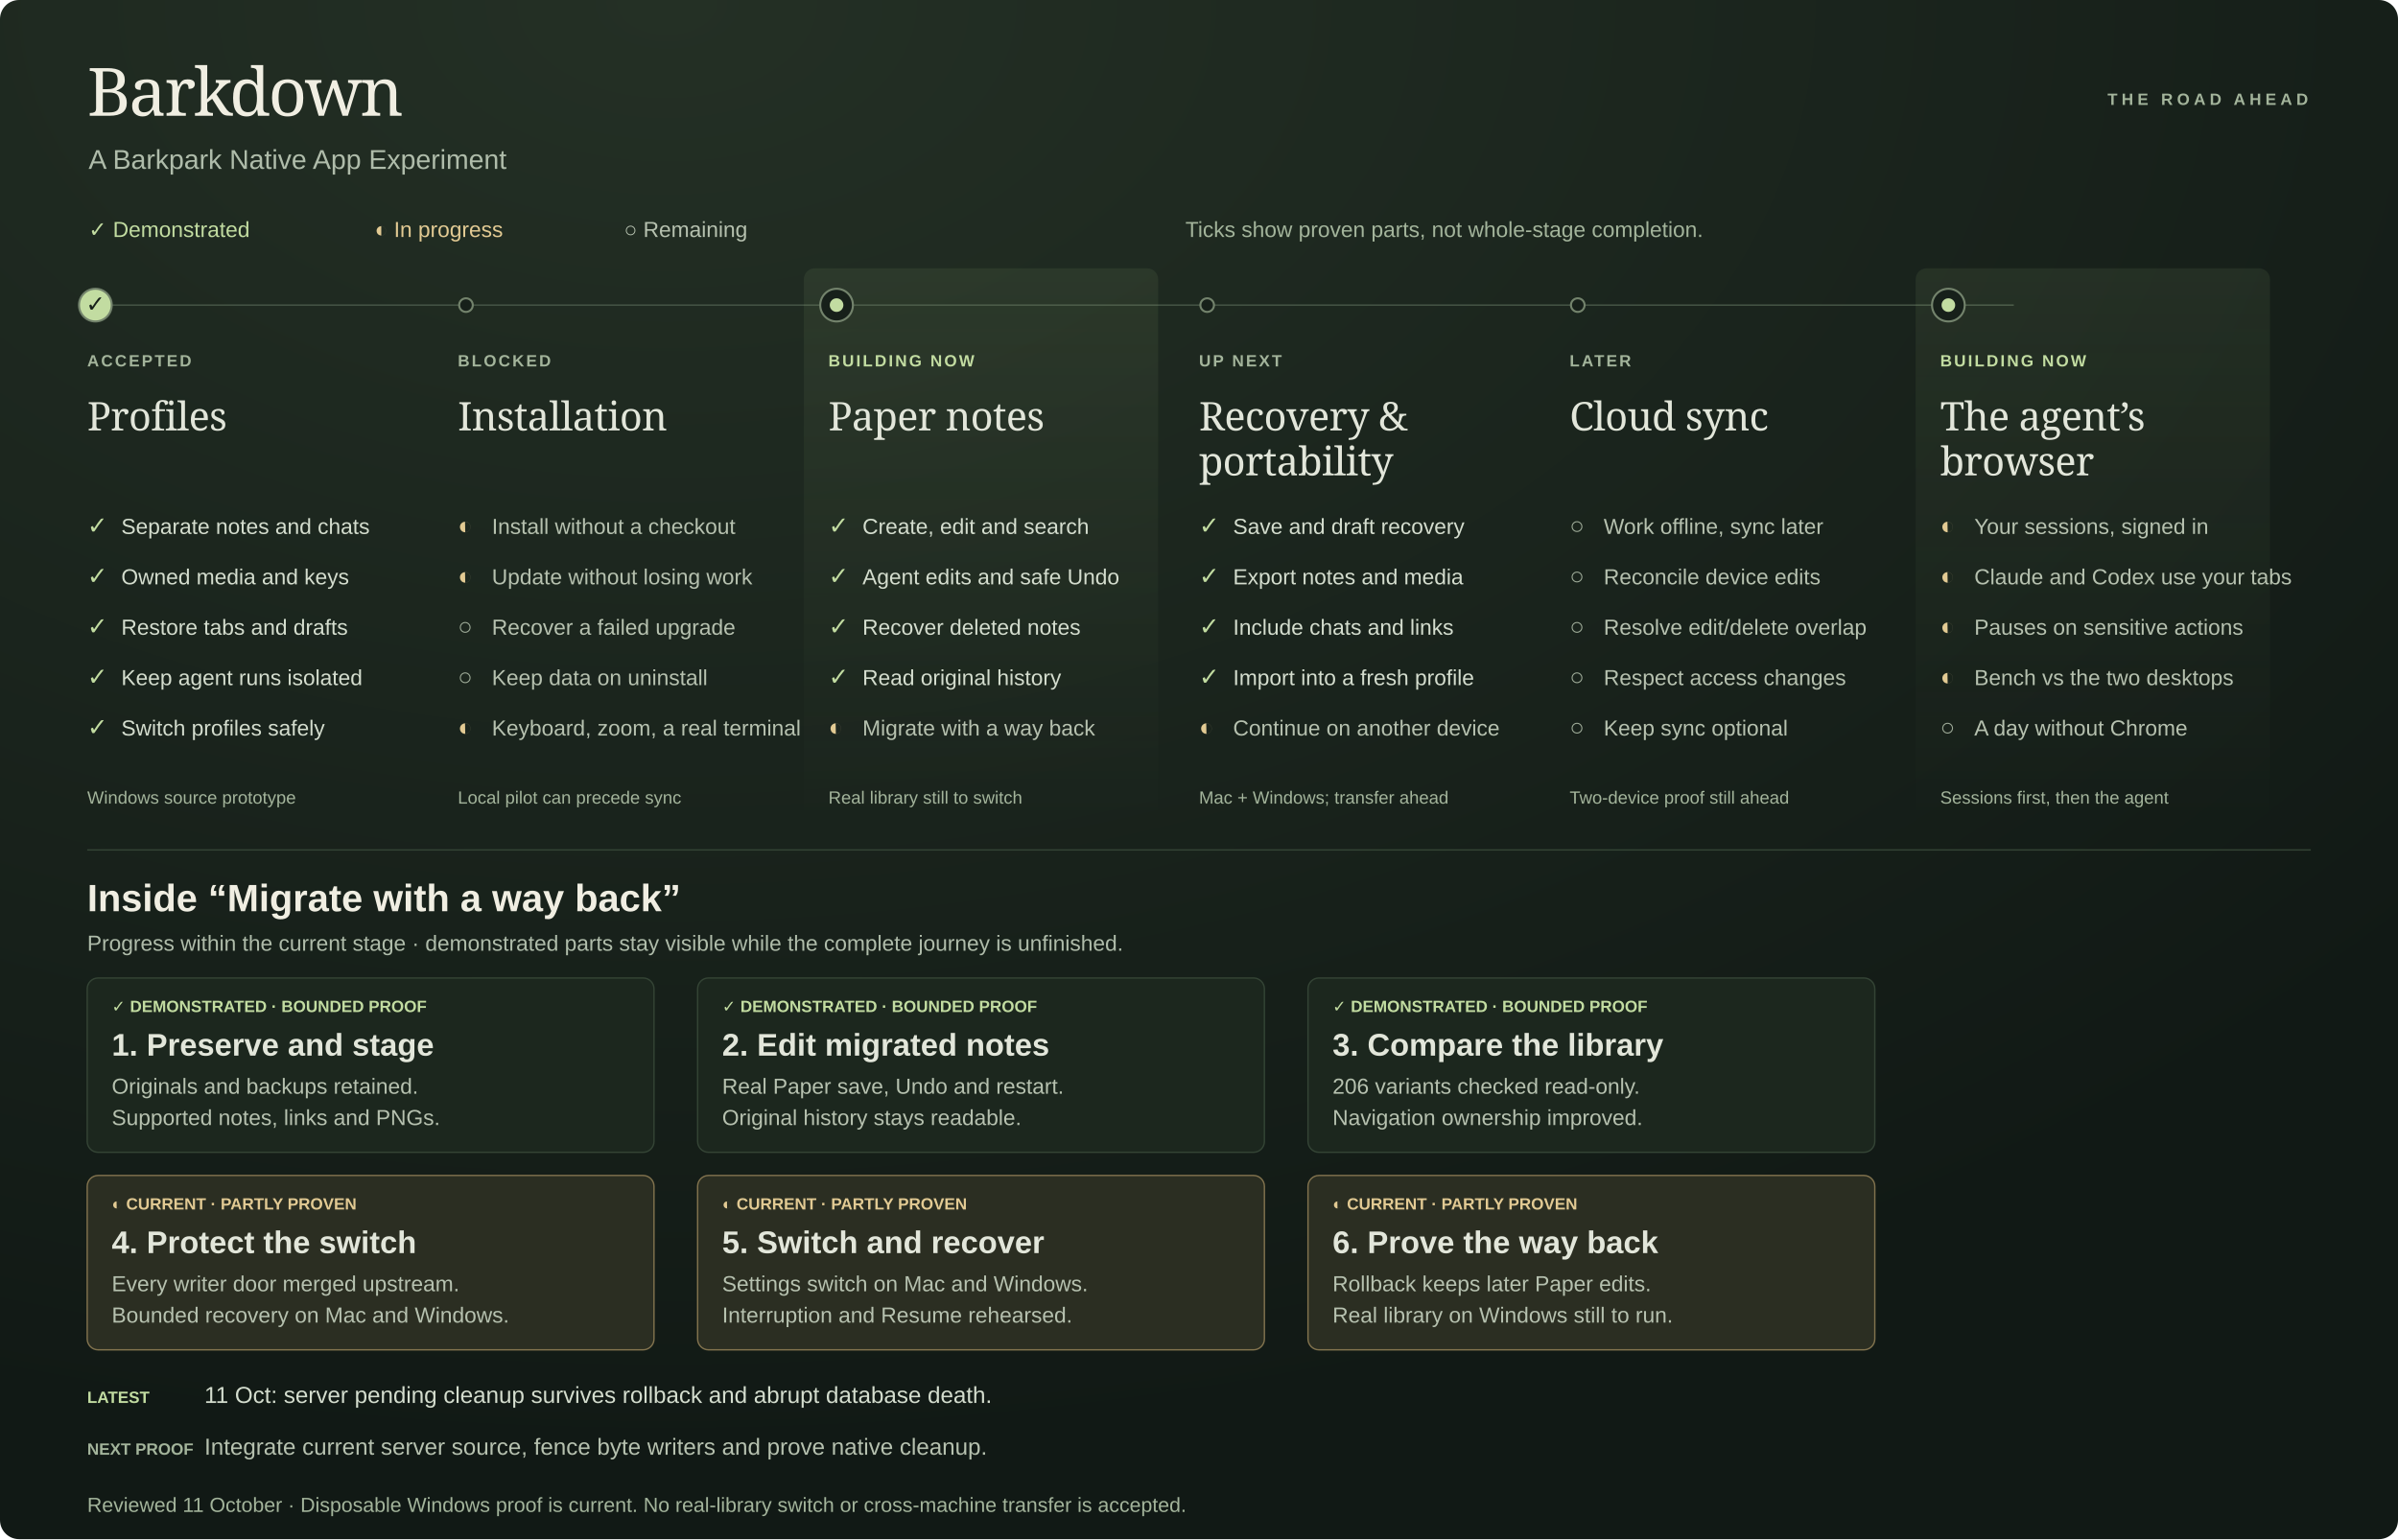
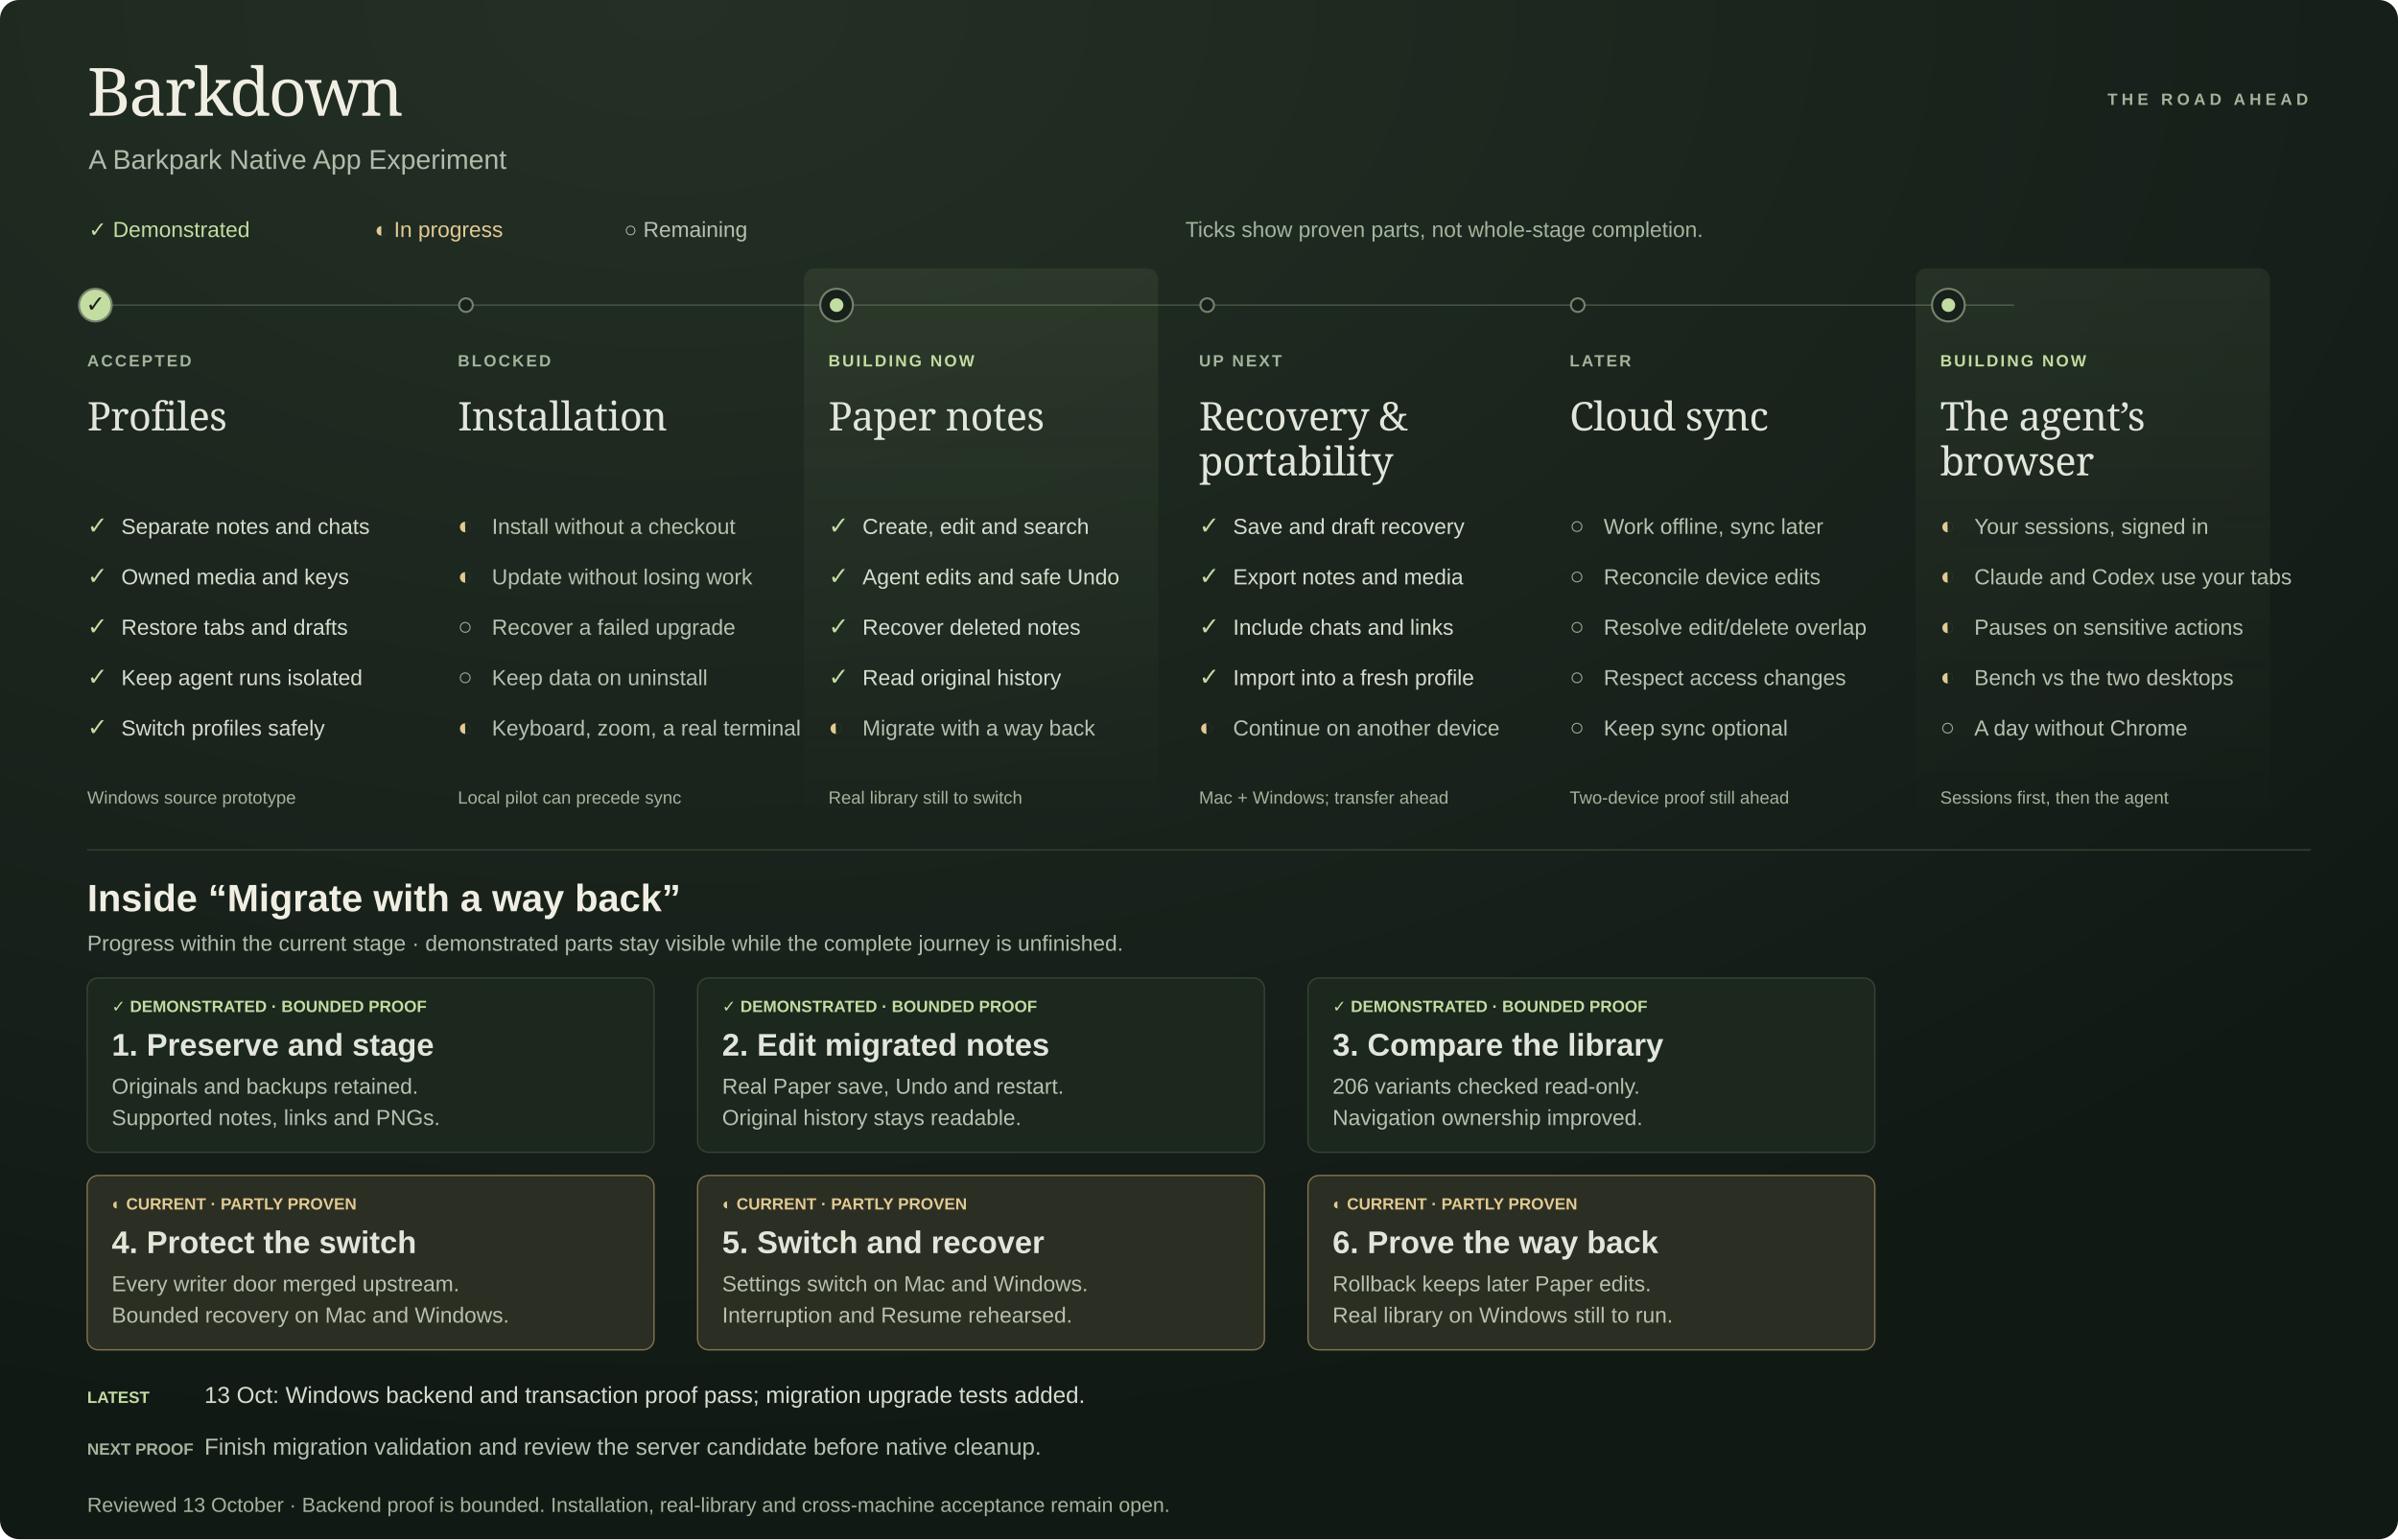
<svg xmlns="http://www.w3.org/2000/svg" width="1760" height="1130" viewBox="0 0 1760 1130" role="img" aria-labelledby="title desc">
  <defs>
    <radialGradient id="background" cx="28%" cy="0%" r="95%">
      <stop stop-color="#243025" />
      <stop offset="1" stop-color="#111915" />
    </radialGradient>
    <linearGradient id="focus" x2="0" y2="1">
      <stop stop-color="#a9c787" stop-opacity=".09" />
      <stop offset="1" stop-color="#a9c787" stop-opacity="0" />
    </linearGradient>
  </defs>
  <g font-family="Segoe UI, Arial, sans-serif">
    <rect width="1760" height="1130" rx="14" fill="url(#background)" />
    <text x="64" y="85" font-family="Georgia, serif" font-size="49" letter-spacing="-1.5" fill="#f0eee2">Barkdown</text>
    <text x="65" y="124" font-size="20" fill="#afbcaa" font-weight="400">A Barkpark Native App Experiment</text>
    <text x="1694" y="77" text-anchor="end" font-size="12" font-weight="600" letter-spacing="3" fill="#a3b49b">THE ROAD AHEAD</text>
    <text x="65" y="174" font-size="16" fill="#c2dca1" font-weight="400">✓  Demonstrated</text>
    <text x="275" y="174" font-size="16" fill="#e2ca93" font-weight="400">◐  In progress</text>
    <text x="458" y="174" font-size="16" fill="#b6c1af" font-weight="400">○  Remaining</text>
    <text x="870" y="174" font-size="16" fill="#a3b49b" font-weight="400">Ticks show proven parts, not whole-stage completion.</text>
    <path d="M70 224H1478" stroke="#475747" stroke-width="1" />
    <g data-phase="P1">
      <circle cx="70" cy="224" r="12" fill="#c2dca1" stroke="#73836c" stroke-width="1.5" />
      <text x="63" y="229" font-size="17" fill="#17201a" font-weight="600">✓</text>
      <text x="64" y="269" font-size="12" letter-spacing="1.5" font-weight="600" fill="#a3b49b">ACCEPTED</text>
      <text x="64" y="316" dy="0" font-family="Georgia, serif" font-size="29" letter-spacing="-.4" fill="#e2e6da">Profiles</text>
      <text x="64" y="392" font-size="18" fill="#c2dca1" font-weight="600">✓</text>
      <text x="89" y="392" font-size="16" fill="#d4ddce" font-weight="400">Separate notes and chats</text>
      <text x="64" y="429" font-size="18" fill="#c2dca1" font-weight="600">✓</text>
      <text x="89" y="429" font-size="16" fill="#d4ddce" font-weight="400">Owned media and keys</text>
      <text x="64" y="466" font-size="18" fill="#c2dca1" font-weight="600">✓</text>
      <text x="89" y="466" font-size="16" fill="#d4ddce" font-weight="400">Restore tabs and drafts</text>
      <text x="64" y="503" font-size="18" fill="#c2dca1" font-weight="600">✓</text>
      <text x="89" y="503" font-size="16" fill="#d4ddce" font-weight="400">Keep agent runs isolated</text>
      <text x="64" y="540" font-size="18" fill="#c2dca1" font-weight="600">✓</text>
      <text x="89" y="540" font-size="16" fill="#d4ddce" font-weight="400">Switch profiles safely</text>
      <text x="64" y="590" font-size="13" fill="#a3b49b" font-weight="400">Windows source prototype</text>
    </g>
    <g data-phase="P5">
      <circle cx="342" cy="224" r="5" fill="#17201a" stroke="#73836c" stroke-width="1.5" />
      <text x="336" y="269" font-size="12" letter-spacing="1.5" font-weight="600" fill="#a3b49b">BLOCKED</text>
      <text x="336" y="316" dy="0" font-family="Georgia, serif" font-size="29" letter-spacing="-.4" fill="#e2e6da">Installation</text>
      <text x="336" y="392" font-size="18" fill="#e2ca93" font-weight="600">◐</text>
      <text x="361" y="392" font-size="16" fill="#b6c1af" font-weight="400">Install without a checkout</text>
      <text x="336" y="429" font-size="18" fill="#e2ca93" font-weight="600">◐</text>
      <text x="361" y="429" font-size="16" fill="#b6c1af" font-weight="400">Update without losing work</text>
      <text x="336" y="466" font-size="18" fill="#9fac99" font-weight="600">○</text>
      <text x="361" y="466" font-size="16" fill="#b6c1af" font-weight="400">Recover a failed upgrade</text>
      <text x="336" y="503" font-size="18" fill="#9fac99" font-weight="600">○</text>
      <text x="361" y="503" font-size="16" fill="#b6c1af" font-weight="400">Keep data on uninstall</text>
      <text x="336" y="540" font-size="18" fill="#e2ca93" font-weight="600">◐</text>
      <text x="361" y="540" font-size="16" fill="#b6c1af" font-weight="400">Keyboard, zoom, a real terminal</text>
      <text x="336" y="590" font-size="13" fill="#a3b49b" font-weight="400">Local pilot can precede sync</text>
    </g>
    <g data-phase="P2">
      <rect x="590" y="197" width="260" height="410" rx="8" fill="url(#focus)" />
      <circle cx="614" cy="224" r="12" fill="#17201a" stroke="#73836c" stroke-width="1.5" />
      <circle cx="614" cy="224" r="5" fill="#c2dca1" />
      <text x="608" y="269" font-size="12" letter-spacing="1.5" font-weight="600" fill="#c2dca1">BUILDING NOW</text>
      <text x="608" y="316" dy="0" font-family="Georgia, serif" font-size="29" letter-spacing="-.4" fill="#e2e6da">Paper notes</text>
      <text x="608" y="392" font-size="18" fill="#c2dca1" font-weight="600">✓</text>
      <text x="633" y="392" font-size="16" fill="#d4ddce" font-weight="400">Create, edit and search</text>
      <text x="608" y="429" font-size="18" fill="#c2dca1" font-weight="600">✓</text>
      <text x="633" y="429" font-size="16" fill="#d4ddce" font-weight="400">Agent edits and safe Undo</text>
      <text x="608" y="466" font-size="18" fill="#c2dca1" font-weight="600">✓</text>
      <text x="633" y="466" font-size="16" fill="#d4ddce" font-weight="400">Recover deleted notes</text>
      <text x="608" y="503" font-size="18" fill="#c2dca1" font-weight="600">✓</text>
      <text x="633" y="503" font-size="16" fill="#d4ddce" font-weight="400">Read original history</text>
      <text x="608" y="540" font-size="18" fill="#e2ca93" font-weight="600">◐</text>
      <text x="633" y="540" font-size="16" fill="#b6c1af" font-weight="400">Migrate with a way back</text>
      <text x="608" y="590" font-size="13" fill="#a3b49b" font-weight="400">Real library still to switch</text>
    </g>
    <g data-phase="P3">
      <circle cx="886" cy="224" r="5" fill="#17201a" stroke="#73836c" stroke-width="1.5" />
      <text x="880" y="269" font-size="12" letter-spacing="1.5" font-weight="600" fill="#a3b49b">UP NEXT</text>
      <text x="880" y="316" dy="0" font-family="Georgia, serif" font-size="29" letter-spacing="-.4" fill="#e2e6da">Recovery &amp;</text>
      <text x="880" y="316" dy="33" font-family="Georgia, serif" font-size="29" letter-spacing="-.4" fill="#e2e6da">portability</text>
      <text x="880" y="392" font-size="18" fill="#c2dca1" font-weight="600">✓</text>
      <text x="905" y="392" font-size="16" fill="#d4ddce" font-weight="400">Save and draft recovery</text>
      <text x="880" y="429" font-size="18" fill="#c2dca1" font-weight="600">✓</text>
      <text x="905" y="429" font-size="16" fill="#d4ddce" font-weight="400">Export notes and media</text>
      <text x="880" y="466" font-size="18" fill="#c2dca1" font-weight="600">✓</text>
      <text x="905" y="466" font-size="16" fill="#d4ddce" font-weight="400">Include chats and links</text>
      <text x="880" y="503" font-size="18" fill="#c2dca1" font-weight="600">✓</text>
      <text x="905" y="503" font-size="16" fill="#d4ddce" font-weight="400">Import into a fresh profile</text>
      <text x="880" y="540" font-size="18" fill="#e2ca93" font-weight="600">◐</text>
      <text x="905" y="540" font-size="16" fill="#b6c1af" font-weight="400">Continue on another device</text>
      <text x="880" y="590" font-size="13" fill="#a3b49b" font-weight="400">Mac + Windows; transfer ahead</text>
    </g>
    <g data-phase="P4">
      <circle cx="1158" cy="224" r="5" fill="#17201a" stroke="#73836c" stroke-width="1.5" />
      <text x="1152" y="269" font-size="12" letter-spacing="1.5" font-weight="600" fill="#a3b49b">LATER</text>
      <text x="1152" y="316" dy="0" font-family="Georgia, serif" font-size="29" letter-spacing="-.4" fill="#e2e6da">Cloud sync</text>
      <text x="1152" y="392" font-size="18" fill="#9fac99" font-weight="600">○</text>
      <text x="1177" y="392" font-size="16" fill="#b6c1af" font-weight="400">Work offline, sync later</text>
      <text x="1152" y="429" font-size="18" fill="#9fac99" font-weight="600">○</text>
      <text x="1177" y="429" font-size="16" fill="#b6c1af" font-weight="400">Reconcile device edits</text>
      <text x="1152" y="466" font-size="18" fill="#9fac99" font-weight="600">○</text>
      <text x="1177" y="466" font-size="16" fill="#b6c1af" font-weight="400">Resolve edit/delete overlap</text>
      <text x="1152" y="503" font-size="18" fill="#9fac99" font-weight="600">○</text>
      <text x="1177" y="503" font-size="16" fill="#b6c1af" font-weight="400">Respect access changes</text>
      <text x="1152" y="540" font-size="18" fill="#9fac99" font-weight="600">○</text>
      <text x="1177" y="540" font-size="16" fill="#b6c1af" font-weight="400">Keep sync optional</text>
      <text x="1152" y="590" font-size="13" fill="#a3b49b" font-weight="400">Two-device proof still ahead</text>
    </g>
    <g data-phase="P6">
      <rect x="1406" y="197" width="260" height="410" rx="8" fill="url(#focus)" />
      <circle cx="1430" cy="224" r="12" fill="#17201a" stroke="#73836c" stroke-width="1.5" />
      <circle cx="1430" cy="224" r="5" fill="#c2dca1" />
      <text x="1424" y="269" font-size="12" letter-spacing="1.5" font-weight="600" fill="#c2dca1">BUILDING NOW</text>
      <text x="1424" y="316" dy="0" font-family="Georgia, serif" font-size="29" letter-spacing="-.4" fill="#e2e6da">The agent’s</text>
      <text x="1424" y="316" dy="33" font-family="Georgia, serif" font-size="29" letter-spacing="-.4" fill="#e2e6da">browser</text>
      <text x="1424" y="392" font-size="18" fill="#e2ca93" font-weight="600">◐</text>
      <text x="1449" y="392" font-size="16" fill="#b6c1af" font-weight="400">Your sessions, signed in</text>
      <text x="1424" y="429" font-size="18" fill="#e2ca93" font-weight="600">◐</text>
      <text x="1449" y="429" font-size="16" fill="#b6c1af" font-weight="400">Claude and Codex use your tabs</text>
      <text x="1424" y="466" font-size="18" fill="#e2ca93" font-weight="600">◐</text>
      <text x="1449" y="466" font-size="16" fill="#b6c1af" font-weight="400">Pauses on sensitive actions</text>
      <text x="1424" y="503" font-size="18" fill="#e2ca93" font-weight="600">◐</text>
      <text x="1449" y="503" font-size="16" fill="#b6c1af" font-weight="400">Bench vs the two desktops</text>
      <text x="1424" y="540" font-size="18" fill="#9fac99" font-weight="600">○</text>
      <text x="1449" y="540" font-size="16" fill="#b6c1af" font-weight="400">A day without Chrome</text>
      <text x="1424" y="590" font-size="13" fill="#a3b49b" font-weight="400">Sessions first, then the agent</text>
    </g>
    <path d="M64 624H1696" stroke="#344435" />
    <text x="64" y="669" font-size="28" fill="#f0eee2" font-weight="600">Inside “Migrate with a way back”</text>
    <text x="64" y="698" font-size="16" fill="#afbcaa" font-weight="400">Progress within the current stage · demonstrated parts stay visible while the complete journey is unfinished.</text>
    <g data-migration-step="1">
      <rect x="64" y="718" width="416" height="128" rx="8" fill="#1c271e" stroke="#344435" />
      <text x="82" y="743" font-size="12" fill="#c2dca1" font-weight="600">✓  DEMONSTRATED · BOUNDED PROOF</text>
      <text x="82" y="775" font-size="23" fill="#e2e6da" font-weight="600">1. Preserve and stage</text>
      <text x="82" y="803" font-size="16" fill="#b6c1af" font-weight="400">Originals and backups retained.</text>
      <text x="82" y="826" font-size="16" fill="#b6c1af" font-weight="400">Supported notes, links and PNGs.</text>
    </g>
    <g data-migration-step="2">
      <rect x="512" y="718" width="416" height="128" rx="8" fill="#1c271e" stroke="#344435" />
      <text x="530" y="743" font-size="12" fill="#c2dca1" font-weight="600">✓  DEMONSTRATED · BOUNDED PROOF</text>
      <text x="530" y="775" font-size="23" fill="#e2e6da" font-weight="600">2. Edit migrated notes</text>
      <text x="530" y="803" font-size="16" fill="#b6c1af" font-weight="400">Real Paper save, Undo and restart.</text>
      <text x="530" y="826" font-size="16" fill="#b6c1af" font-weight="400">Original history stays readable.</text>
    </g>
    <g data-migration-step="3">
      <rect x="960" y="718" width="416" height="128" rx="8" fill="#1c271e" stroke="#344435" />
      <text x="978" y="743" font-size="12" fill="#c2dca1" font-weight="600">✓  DEMONSTRATED · BOUNDED PROOF</text>
      <text x="978" y="775" font-size="23" fill="#e2e6da" font-weight="600">3. Compare the library</text>
      <text x="978" y="803" font-size="16" fill="#b6c1af" font-weight="400">206 variants checked read-only.</text>
      <text x="978" y="826" font-size="16" fill="#b6c1af" font-weight="400">Navigation ownership improved.</text>
    </g>
    <g data-migration-step="4">
      <rect x="64" y="863" width="416" height="128" rx="8" fill="#2b2e22" stroke="#82734e" />
      <text x="82" y="888" font-size="12" fill="#e2ca93" font-weight="600">◐  CURRENT · PARTLY PROVEN</text>
      <text x="82" y="920" font-size="23" fill="#e2e6da" font-weight="600">4. Protect the switch</text>
      <text x="82" y="948" font-size="16" fill="#b6c1af" font-weight="400">Every writer door merged upstream.</text>
      <text x="82" y="971" font-size="16" fill="#b6c1af" font-weight="400">Bounded recovery on Mac and Windows.</text>
    </g>
    <g data-migration-step="5">
      <rect x="512" y="863" width="416" height="128" rx="8" fill="#2b2e22" stroke="#82734e" />
      <text x="530" y="888" font-size="12" fill="#e2ca93" font-weight="600">◐  CURRENT · PARTLY PROVEN</text>
      <text x="530" y="920" font-size="23" fill="#e2e6da" font-weight="600">5. Switch and recover</text>
      <text x="530" y="948" font-size="16" fill="#b6c1af" font-weight="400">Settings switch on Mac and Windows.</text>
      <text x="530" y="971" font-size="16" fill="#b6c1af" font-weight="400">Interruption and Resume rehearsed.</text>
    </g>
    <g data-migration-step="6">
      <rect x="960" y="863" width="416" height="128" rx="8" fill="#2b2e22" stroke="#82734e" />
      <text x="978" y="888" font-size="12" fill="#e2ca93" font-weight="600">◐  CURRENT · PARTLY PROVEN</text>
      <text x="978" y="920" font-size="23" fill="#e2e6da" font-weight="600">6. Prove the way back</text>
      <text x="978" y="948" font-size="16" fill="#b6c1af" font-weight="400">Rollback keeps later Paper edits.</text>
      <text x="978" y="971" font-size="16" fill="#b6c1af" font-weight="400">Real library on Windows still to run.</text>
    </g>
    <text x="64" y="1030" font-size="12" fill="#c2dca1" font-weight="600">LATEST</text>
-     <text x="150" y="1030" font-size="17" fill="#d4ddce" font-weight="400">11 Oct: server pending cleanup survives rollback and abrupt database death.</text>
+     <text x="150" y="1030" font-size="17" fill="#d4ddce" font-weight="400">13 Oct: Windows backend and transaction proof pass; migration upgrade tests added.</text>
    <text x="64" y="1068" font-size="12" fill="#a3b49b" font-weight="600">NEXT PROOF</text>
-     <text x="150" y="1068" font-size="17" fill="#b6c1af" font-weight="400">Integrate current server source, fence byte writers and prove native cleanup.</text>
-     <text x="64" y="1110" font-size="15" fill="#a3b49b" font-weight="400">Reviewed 11 October · Disposable Windows proof is current. No real-library switch or cross-machine transfer is accepted.</text>
+     <text x="150" y="1068" font-size="17" fill="#b6c1af" font-weight="400">Finish migration validation and review the server candidate before native cleanup.</text>
+     <text x="64" y="1110" font-size="15" fill="#a3b49b" font-weight="400">Reviewed 13 October · Backend proof is bounded. Installation, real-library and cross-machine acceptance remain open.</text>
  </g>
</svg>
